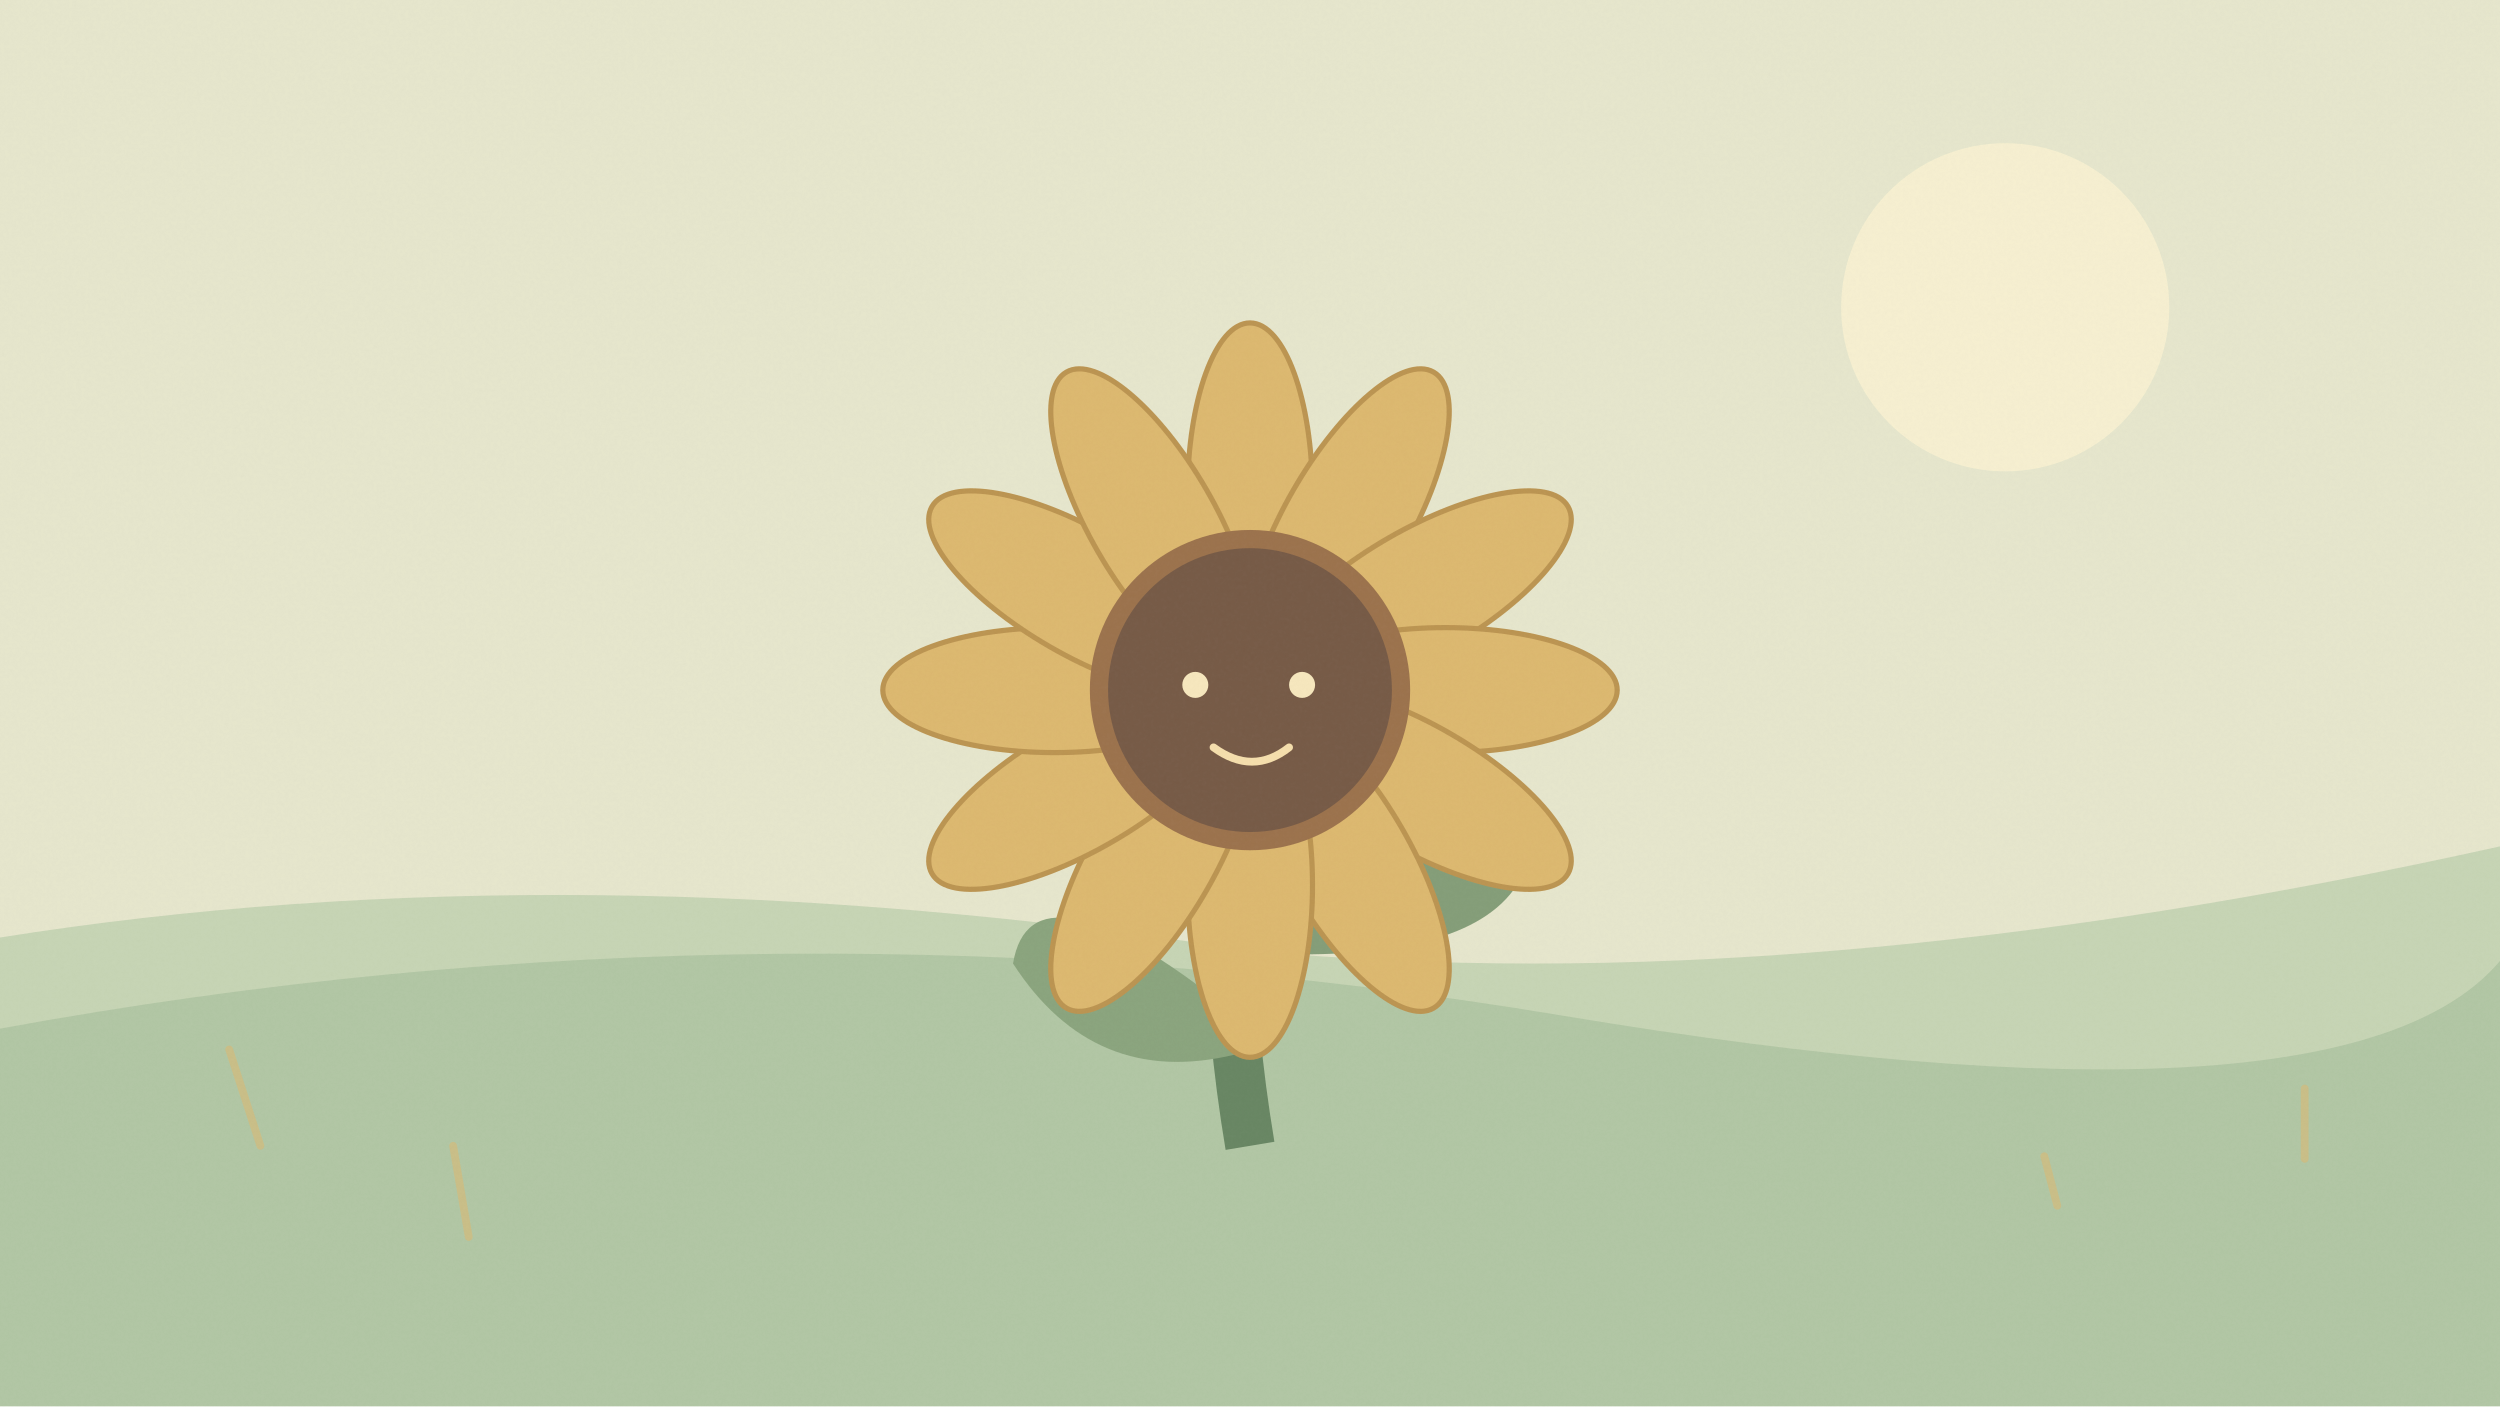
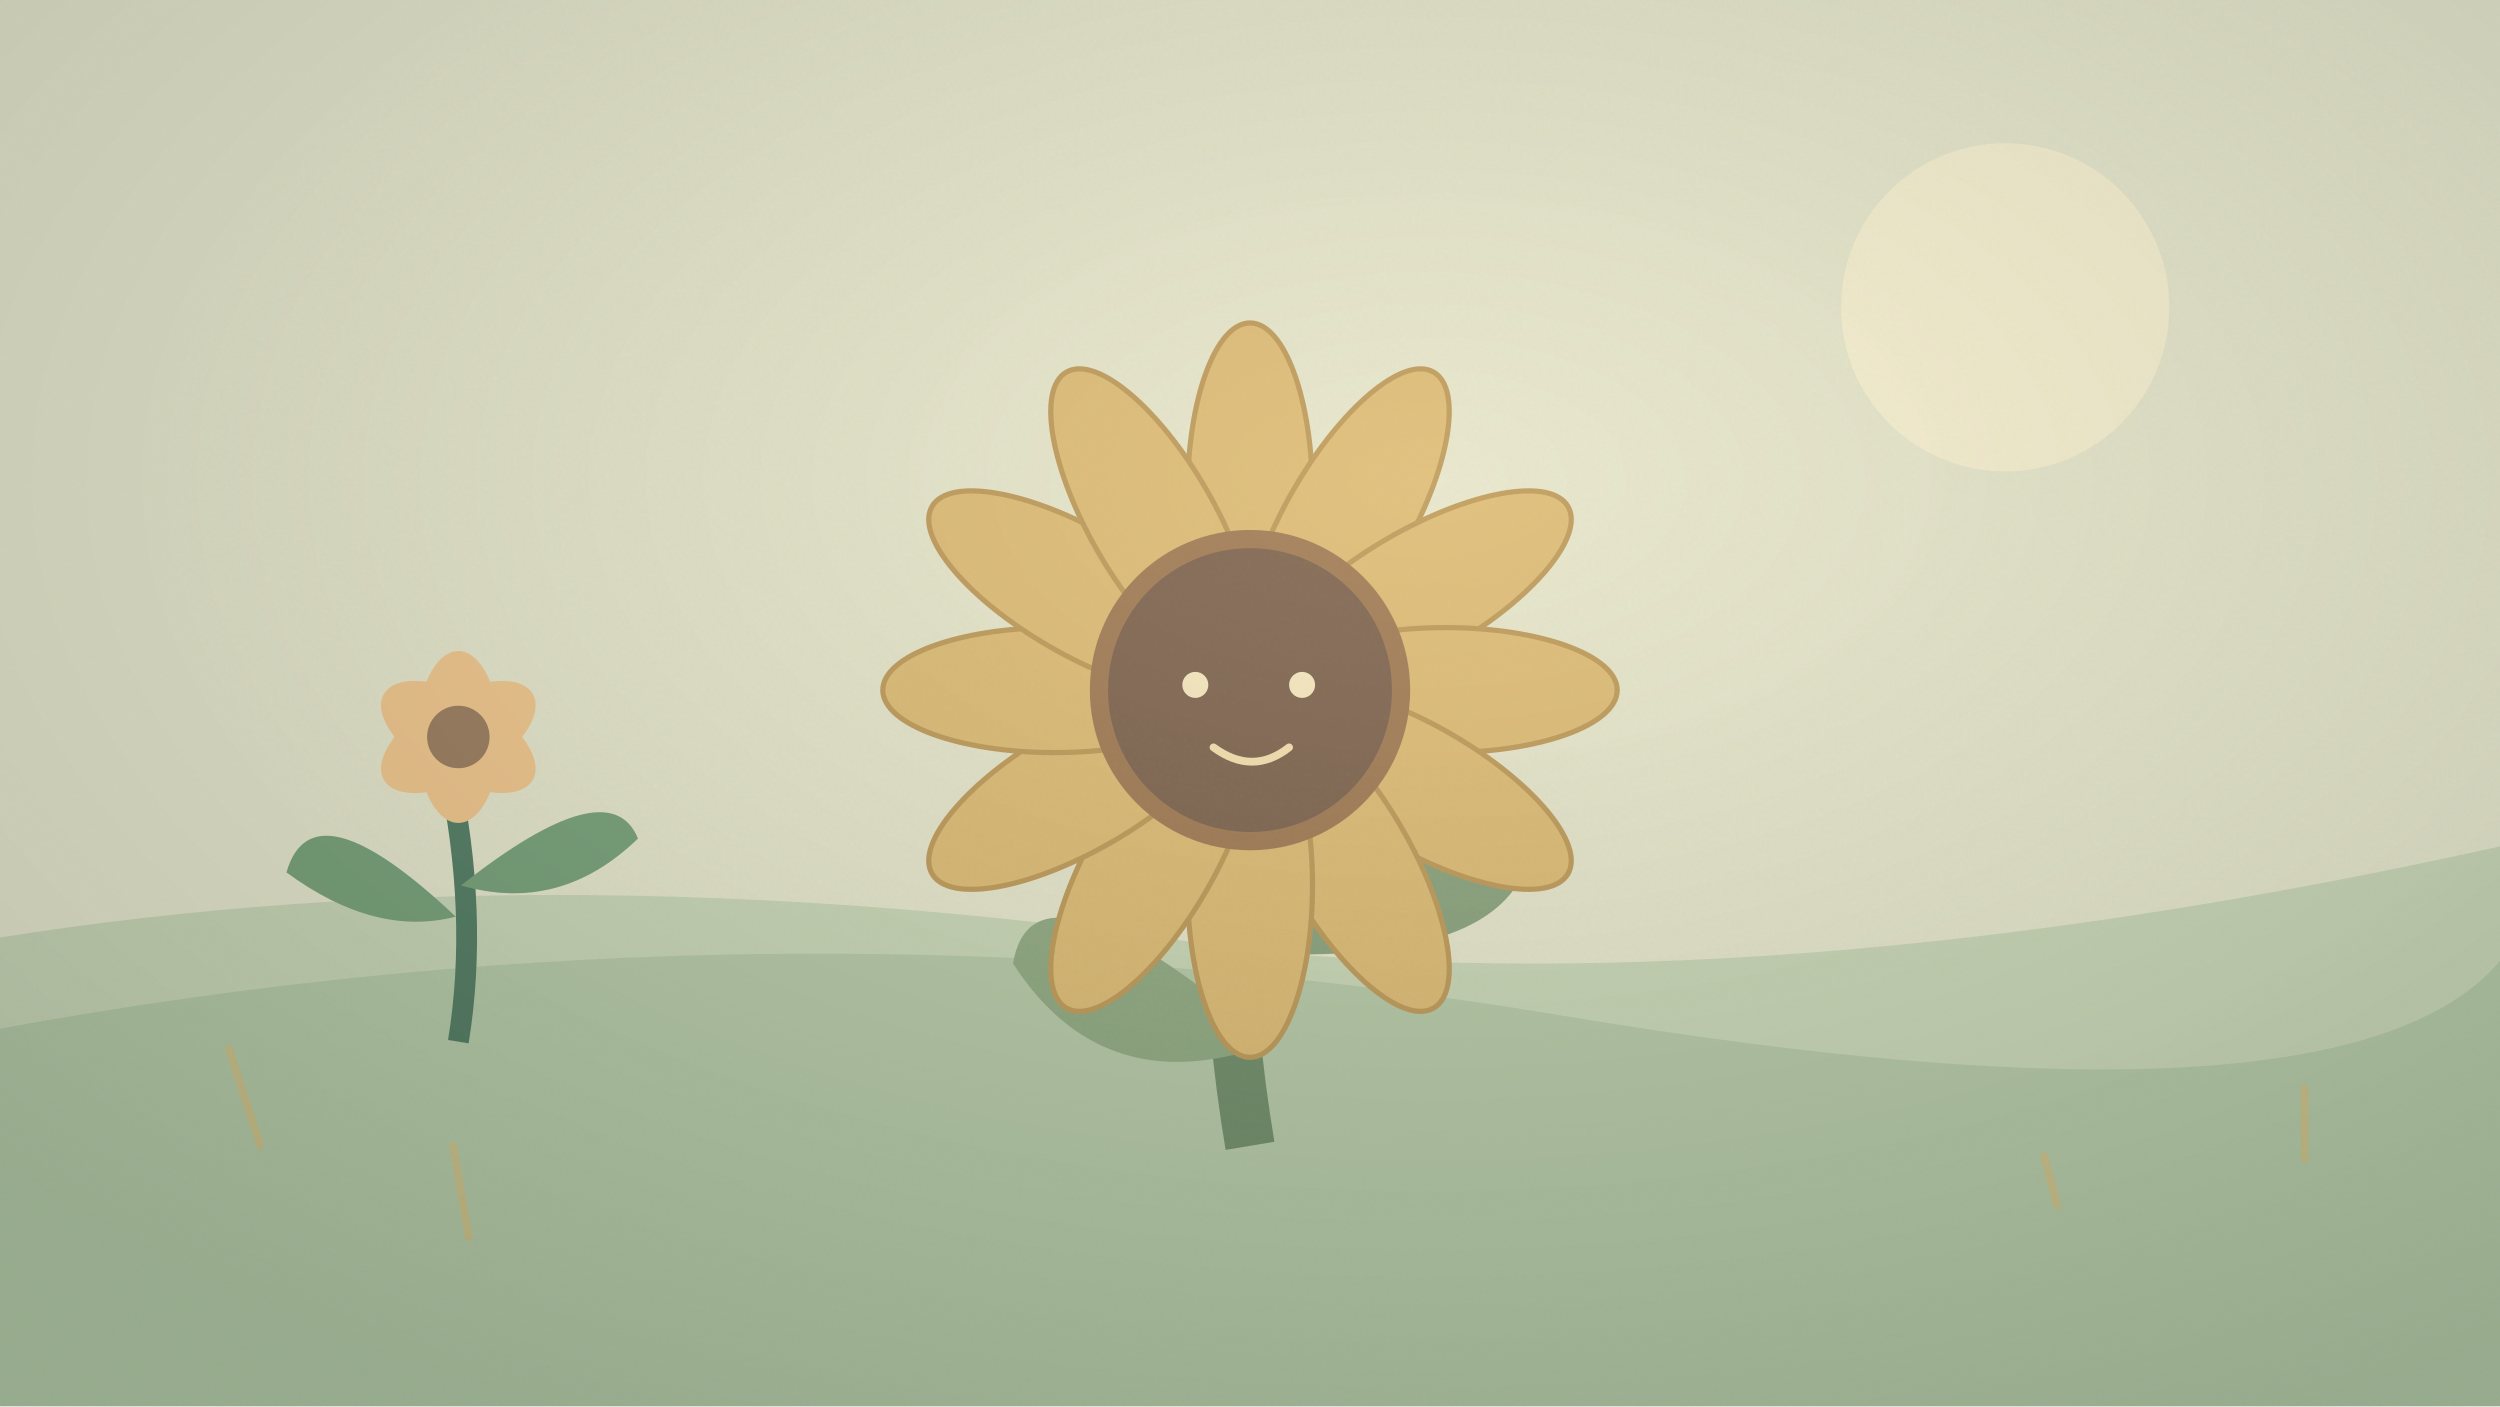
<svg xmlns="http://www.w3.org/2000/svg" viewBox="0 0 960 540" role="img" aria-label="A Meadow of Stories">
  <defs>
    <filter id="grain">
      <feTurbulence type="fractalNoise" baseFrequency=".65" numOctaves="2" seed="29" stitchTiles="stitch" />
      <feColorMatrix type="saturate" values="0" />
      <feComponentTransfer>
        <feFuncA type="linear" slope=".045" />
      </feComponentTransfer>
    </filter>
+     <radialGradient id="v19glow" cx="57%" cy="34%" r="75%">
+       <stop stop-color="#fff9dc" stop-opacity=".16" />
+       <stop offset="1" stop-color="#1a251d" stop-opacity=".17" />
+     </radialGradient>
  </defs>
  <rect width="960" height="540" fill="#e6e6cc" />
  <path d="M0 360 Q220 325 480 365 Q690 385 960 325 V540 H0Z" fill="#acc4a1" opacity=".55" />
  <path d="M0 395 Q300 340 600 390 T960 369V540H0Z" fill="#84a781" opacity=".32" />
  <circle cx="770" cy="118" r="63" fill="#fff5d2" opacity=".65" />
  <path d="M100 440l-12 -37" stroke="#dcb86f" stroke-width="3" opacity=".55" stroke-linecap="round" />
  <path d="M180 475l-6 -35" stroke="#dcb86f" stroke-width="3" opacity=".55" stroke-linecap="round" />
  <path d="M790 463l-5 -19" stroke="#dcb86f" stroke-width="3" opacity=".55" stroke-linecap="round" />
  <path d="M885 445l0 -27" stroke="#dcb86f" stroke-width="3" opacity=".55" stroke-linecap="round" />
  <path d="M480 440Q465 350 480 287" stroke="#688663" stroke-width="19" fill="none" />
  <path d="M470 386Q396 328 389 370Q420 418 474 405" fill="#8aa47d" />
  <path d="M486 344Q548 299 581 342Q560 370 480 366" fill="#849d78" />
  <ellipse cx="480" cy="190" rx="24" ry="66" fill="#dcb86f" transform="rotate(0 480 265)" stroke="#bb9451" stroke-width="2" />
  <ellipse cx="480" cy="190" rx="24" ry="66" fill="#dcb86f" transform="rotate(30 480 265)" stroke="#bb9451" stroke-width="2" />
  <ellipse cx="480" cy="190" rx="24" ry="66" fill="#dcb86f" transform="rotate(60 480 265)" stroke="#bb9451" stroke-width="2" />
  <ellipse cx="480" cy="190" rx="24" ry="66" fill="#dcb86f" transform="rotate(90 480 265)" stroke="#bb9451" stroke-width="2" />
  <ellipse cx="480" cy="190" rx="24" ry="66" fill="#dcb86f" transform="rotate(120 480 265)" stroke="#bb9451" stroke-width="2" />
  <ellipse cx="480" cy="190" rx="24" ry="66" fill="#dcb86f" transform="rotate(150 480 265)" stroke="#bb9451" stroke-width="2" />
  <ellipse cx="480" cy="190" rx="24" ry="66" fill="#dcb86f" transform="rotate(180 480 265)" stroke="#bb9451" stroke-width="2" />
  <ellipse cx="480" cy="190" rx="24" ry="66" fill="#dcb86f" transform="rotate(210 480 265)" stroke="#bb9451" stroke-width="2" />
  <ellipse cx="480" cy="190" rx="24" ry="66" fill="#dcb86f" transform="rotate(240 480 265)" stroke="#bb9451" stroke-width="2" />
  <ellipse cx="480" cy="190" rx="24" ry="66" fill="#dcb86f" transform="rotate(270 480 265)" stroke="#bb9451" stroke-width="2" />
  <ellipse cx="480" cy="190" rx="24" ry="66" fill="#dcb86f" transform="rotate(300 480 265)" stroke="#bb9451" stroke-width="2" />
  <ellipse cx="480" cy="190" rx="24" ry="66" fill="#dcb86f" transform="rotate(330 480 265)" stroke="#bb9451" stroke-width="2" />
  <circle cx="480" cy="265" r="58" fill="#765a46" stroke="#9b724c" stroke-width="7" />
  <circle cx="459" cy="263" r="5" fill="#f6e7bd" />
  <circle cx="500" cy="263" r="5" fill="#f6e7bd" />
  <path d="M466 287q15 11 29 0" fill="none" stroke="#f5deac" stroke-width="3" stroke-linecap="round" />
  <rect width="960" height="540" filter="url(#grain)" opacity=".6" />
+   <g transform="translate(176 338)">
+     <path d="M0 62Q8 13 -4 -43" fill="none" stroke="#4c765e" stroke-width="8" />
+     <path d="M-1 14q-55 -52 -65 -17q34 25 65 17M1 2q57 -45 68 -18q-30 29 -68 18" fill="#719c74" />
+     <g fill="#f0c38a">
+       <ellipse cx="0" cy="-55" rx="16" ry="33" />
+       <ellipse cx="0" cy="-55" rx="16" ry="33" transform="rotate(60 0 -55)" />
+       <ellipse cx="0" cy="-55" rx="16" ry="33" transform="rotate(120 0 -55)" />
+     </g>
+     <circle cx="0" cy="-55" r="12" fill="#967658" />
+   </g>
+   <rect width="960" height="540" fill="url(#v19glow)" pointer-events="none" />
</svg>
